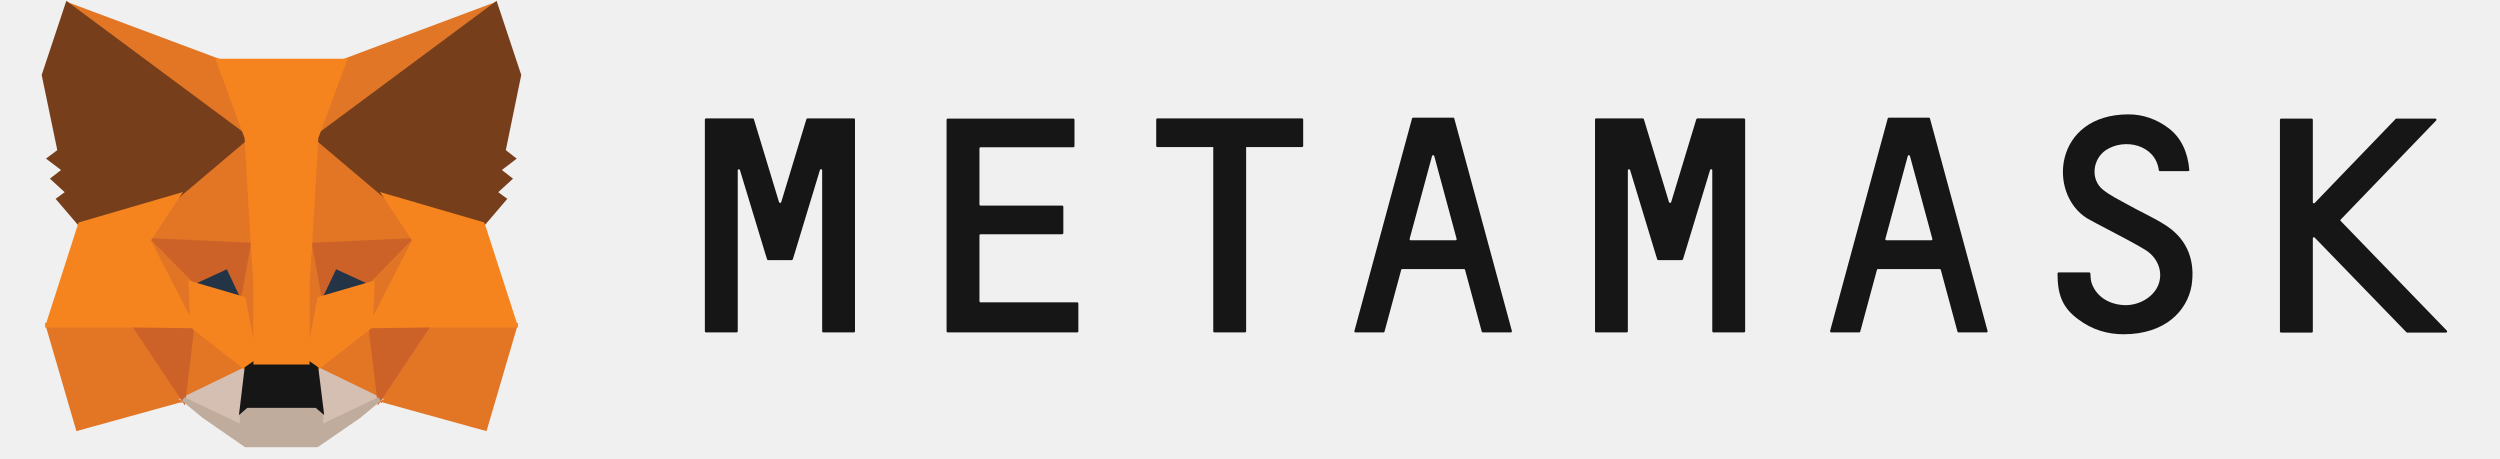
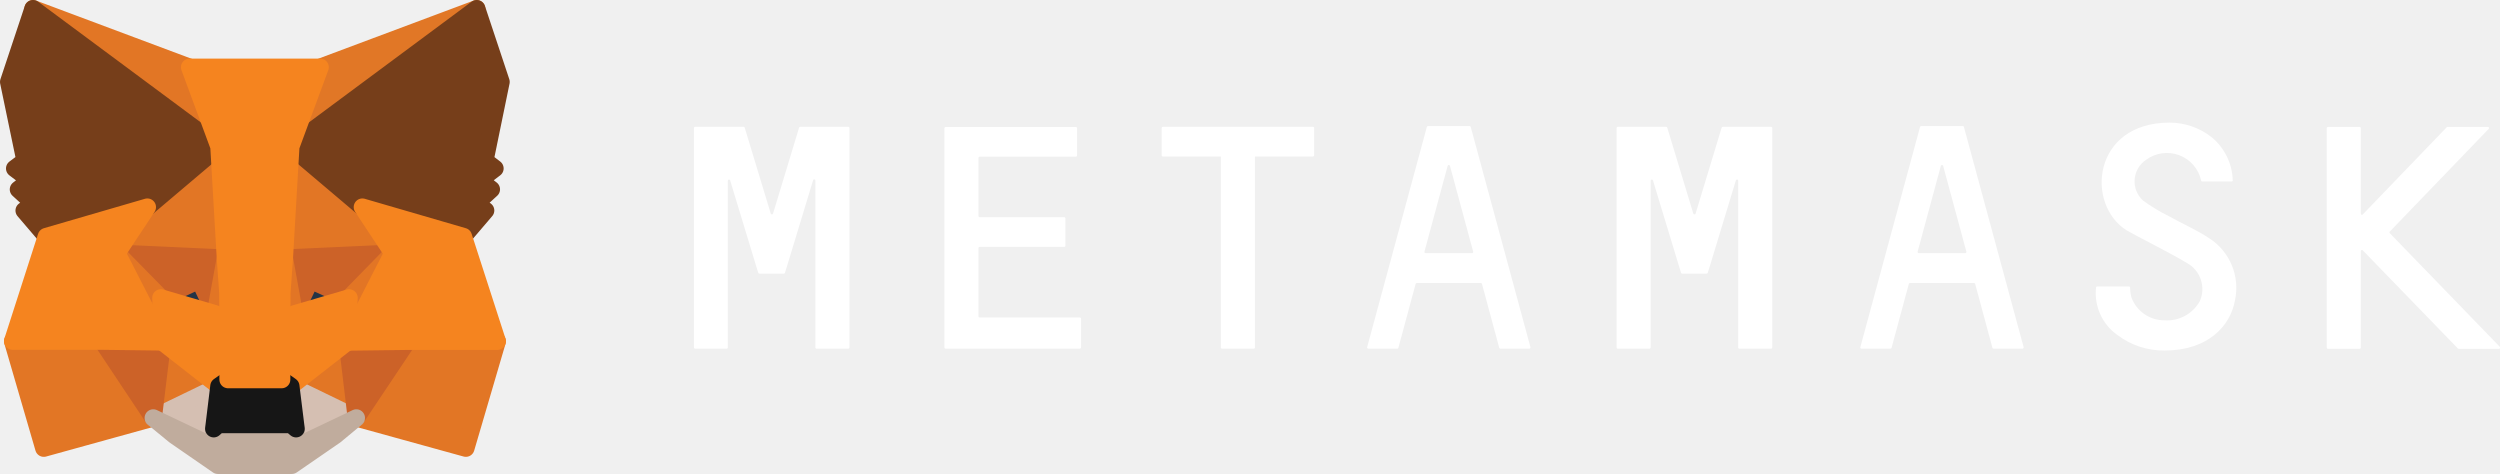
- <svg xmlns="http://www.w3.org/2000/svg" xmlns:xlink="http://www.w3.org/1999/xlink" version="1.1" preserveAspectRatio="xMidYMid meet" viewBox="-1 -1 544.86 103.135" width="540.86" height="99.14">
+ <svg xmlns="http://www.w3.org/2000/svg" width="144.498" height="27.395" viewBox="0 0 144.498 27.395">
  <defs>
-     <path d="M468.91 45.02C467.01 43.95 464.99 43 463.33 41.64C460.52 39.32 461.1 34.78 464.04 32.8C468.25 29.99 475.23 31.56 475.97 37.3C475.97 37.42 476.1 37.51 476.22 37.51C476.86 37.51 481.95 37.51 482.58 37.51C482.75 37.51 482.87 37.38 482.83 37.22C482.5 33.25 480.97 29.95 478.16 27.84C475.48 25.82 472.42 24.74 469.16 24.74C452.35 24.74 450.82 42.55 459.86 48.16C460.9 48.82 469.78 53.29 472.92 55.23C476.06 57.17 477.05 60.72 475.68 63.53C474.44 66.09 471.22 67.87 468 67.66C464.49 67.45 461.76 65.55 460.81 62.58C460.65 62.04 460.57 61.01 460.57 60.56C460.57 60.43 460.44 60.31 460.32 60.31C459.63 60.31 454.11 60.31 453.42 60.31C453.3 60.31 453.17 60.43 453.17 60.56C453.17 65.55 454.41 68.32 457.8 70.84C460.98 73.24 464.45 74.23 468.04 74.23C477.46 74.23 482.33 68.9 483.33 63.36C484.19 57.95 482.58 53.08 477.75 49.86C474.94 48 471.84 46.68 468.91 45.02Z" id="bkxHI87O5" />
-     <path d="M175.18 25.65C173.17 25.65 172.06 25.65 171.83 25.65C171.71 25.65 171.63 25.73 171.59 25.82C171.02 27.68 166.49 42.62 165.93 44.49C165.84 44.73 165.51 44.73 165.43 44.49C164.87 42.62 160.34 27.68 159.77 25.82C159.73 25.69 159.65 25.65 159.52 25.65C159.3 25.65 158.19 25.65 156.18 25.65L153.12 25.65C150.64 25.65 149.27 25.65 148.99 25.65C148.87 25.65 148.74 25.78 148.74 25.9C148.74 30.67 148.74 68.8 148.74 73.57C148.74 73.69 148.87 73.81 148.99 73.81C149.68 73.81 155.2 73.81 155.89 73.81C156.01 73.81 156.14 73.69 156.14 73.57C156.14 69.94 156.14 40.96 156.14 37.34C156.14 37.05 156.55 37.01 156.63 37.26C157.01 38.51 158.91 44.78 162.33 56.05C162.58 56.85 162.72 57.29 162.75 57.37C162.79 57.5 162.87 57.54 162.99 57.54C163.52 57.54 167.75 57.54 168.28 57.54C168.41 57.54 168.49 57.46 168.53 57.37C168.56 57.29 168.69 56.85 168.94 56.05C172.36 44.78 174.26 38.51 174.64 37.26C174.73 36.97 175.14 37.05 175.14 37.34C175.14 40.96 175.14 69.94 175.14 73.57C175.14 73.69 175.26 73.81 175.39 73.81C176.08 73.81 181.59 73.81 182.28 73.81C182.41 73.81 182.53 73.69 182.53 73.57C182.53 68.8 182.53 30.67 182.53 25.9C182.53 25.78 182.41 25.65 182.28 25.65C182.01 25.65 180.67 25.65 178.24 25.65L175.18 25.65Z" id="aCfRsPDCp" />
-     <path d="M371.88 25.82C371.31 27.68 366.79 42.62 366.22 44.49C366.14 44.73 365.81 44.73 365.73 44.49C365.16 42.62 360.63 27.68 360.07 25.82C360.03 25.69 359.94 25.65 359.82 25.65C358.77 25.65 350.38 25.65 349.33 25.65C349.2 25.65 349.08 25.78 349.08 25.9C349.08 30.67 349.08 68.8 349.08 73.57C349.08 73.69 349.2 73.81 349.33 73.81C350.02 73.81 355.54 73.81 356.23 73.81C356.35 73.81 356.47 73.69 356.47 73.57C356.47 69.94 356.47 40.96 356.47 37.34C356.47 37.05 356.89 37.01 356.97 37.26C357.35 38.51 359.25 44.78 362.67 56.05C362.92 56.85 363.05 57.29 363.08 57.37C363.12 57.5 363.21 57.54 363.33 57.54C363.86 57.54 368.09 57.54 368.62 57.54C368.74 57.54 368.82 57.46 368.87 57.37C368.89 57.29 369.03 56.85 369.28 56.05C372.7 44.78 374.6 38.51 374.98 37.26C375.06 36.97 375.47 37.05 375.47 37.34C375.47 40.96 375.47 69.94 375.47 73.57C375.47 73.69 375.6 73.81 375.72 73.81C376.41 73.81 381.93 73.81 382.62 73.81C382.74 73.81 382.87 73.69 382.87 73.57C382.87 68.8 382.87 30.67 382.87 25.9C382.87 25.78 382.74 25.65 382.62 25.65C381.92 25.65 378.42 25.65 372.13 25.65C371.99 25.71 371.91 25.76 371.88 25.82Z" id="a5bbgx2Uy" />
-     <path d="M270.31 25.65L263.41 25.65C255.7 25.65 251.42 25.65 250.56 25.65C250.44 25.65 250.32 25.78 250.32 25.9C250.32 26.49 250.32 31.25 250.32 31.85C250.32 31.97 250.44 32.1 250.56 32.1C251.4 32.1 255.6 32.1 263.16 32.1C263.16 56.98 263.16 70.8 263.16 73.57C263.16 73.69 263.29 73.81 263.41 73.81C264.1 73.81 269.62 73.81 270.31 73.81C270.43 73.81 270.56 73.69 270.56 73.57C270.56 70.8 270.56 56.98 270.56 32.1C278.12 32.1 282.31 32.1 283.15 32.1C283.28 32.1 283.4 31.97 283.4 31.85C283.4 31.25 283.4 26.49 283.4 25.9C283.4 25.78 283.32 25.65 283.15 25.65C281.44 25.65 277.16 25.65 270.31 25.65Z" id="a3WFIU8zCk" />
-     <path d="M317.17 25.49L317.18 25.49L317.19 25.49L317.2 25.49L317.21 25.49L317.22 25.49L317.23 25.49L317.24 25.5L317.25 25.5L317.26 25.5L317.27 25.5L317.28 25.51L317.29 25.51L317.29 25.52L317.3 25.52L317.31 25.52L317.32 25.53L317.32 25.53L317.33 25.54L317.34 25.55L317.34 25.55L317.35 25.56L317.35 25.57L317.36 25.58L317.37 25.58L317.37 25.59L317.38 25.6L317.38 25.61L317.39 25.62L317.39 25.63L317.39 25.64L317.4 25.65L330.37 73.48L330.37 73.5L330.37 73.51L330.38 73.53L330.38 73.54L330.38 73.56L330.37 73.57L330.37 73.59L330.37 73.6L330.37 73.62L330.36 73.63L330.36 73.64L330.35 73.66L330.35 73.67L330.34 73.68L330.33 73.69L330.33 73.71L330.32 73.72L330.31 73.73L330.3 73.74L330.29 73.75L330.28 73.76L330.27 73.77L330.26 73.77L330.24 73.78L330.23 73.79L330.22 73.79L330.21 73.8L330.19 73.8L330.18 73.81L330.16 73.81L330.15 73.81L330.13 73.81L330.12 73.81L323.84 73.81L323.83 73.81L323.83 73.81L323.82 73.81L323.81 73.81L323.8 73.81L323.79 73.81L323.78 73.8L323.78 73.8L323.77 73.8L323.76 73.79L323.75 73.79L323.74 73.79L323.73 73.78L323.72 73.78L323.71 73.77L323.71 73.77L323.7 73.76L323.69 73.75L323.68 73.75L323.67 73.74L323.67 73.74L323.66 73.73L323.65 73.72L323.64 73.72L323.64 73.71L323.63 73.7L323.62 73.69L323.62 73.69L323.61 73.68L323.61 73.67L323.6 73.66L323.6 73.66L323.59 73.65L319.83 59.73L319.83 59.72L319.83 59.71L319.82 59.71L319.82 59.7L319.81 59.69L319.81 59.68L319.8 59.68L319.8 59.67L319.79 59.66L319.79 59.66L319.78 59.65L319.77 59.64L319.77 59.64L319.76 59.63L319.75 59.62L319.75 59.62L319.74 59.61L319.73 59.61L319.72 59.6L319.71 59.6L319.71 59.59L319.7 59.59L319.69 59.58L319.68 59.58L319.67 59.58L319.66 59.57L319.65 59.57L319.64 59.57L319.63 59.57L319.62 59.57L319.61 59.56L319.6 59.56L319.59 59.56L305.71 59.56L305.7 59.56L305.69 59.56L305.68 59.56L305.66 59.57L305.65 59.57L305.64 59.57L305.63 59.57L305.63 59.57L305.62 59.57L305.61 59.58L305.6 59.58L305.59 59.58L305.58 59.59L305.57 59.59L305.56 59.59L305.56 59.6L305.55 59.6L305.54 59.61L305.54 59.61L305.53 59.62L305.52 59.62L305.52 59.63L305.51 59.64L305.5 59.65L305.5 59.65L305.49 59.66L305.49 59.67L305.48 59.68L305.48 59.69L305.47 59.7L305.47 59.71L305.46 59.72L305.46 59.73L301.7 73.65L301.7 73.66L301.69 73.66L301.69 73.67L301.68 73.68L301.68 73.69L301.67 73.69L301.67 73.7L301.66 73.71L301.66 73.72L301.65 73.72L301.65 73.73L301.64 73.74L301.63 73.74L301.63 73.75L301.62 73.75L301.61 73.76L301.6 73.77L301.6 73.77L301.59 73.78L301.58 73.78L301.57 73.79L301.56 73.79L301.55 73.79L301.55 73.8L301.54 73.8L301.53 73.8L301.52 73.81L301.51 73.81L301.5 73.81L301.49 73.81L301.48 73.81L301.46 73.81L301.45 73.81L295.17 73.81L295.16 73.81L295.15 73.81L295.13 73.81L295.12 73.81L295.1 73.8L295.09 73.8L295.08 73.79L295.06 73.79L295.05 73.78L295.04 73.77L295.03 73.77L295.02 73.76L295.01 73.75L295 73.74L294.99 73.73L294.98 73.72L294.97 73.71L294.96 73.69L294.95 73.68L294.95 73.67L294.94 73.66L294.94 73.64L294.93 73.63L294.93 73.62L294.92 73.6L294.92 73.59L294.92 73.57L294.92 73.56L294.92 73.54L294.92 73.53L294.92 73.51L294.92 73.5L294.93 73.48L307.9 25.65L307.9 25.64L307.91 25.64L307.91 25.63L307.91 25.62L307.92 25.61L307.92 25.61L307.93 25.6L307.93 25.59L307.94 25.59L307.95 25.58L307.95 25.57L307.96 25.57L307.97 25.56L307.97 25.55L307.98 25.55L307.99 25.54L307.99 25.53L308 25.53L308.01 25.52L308.02 25.52L308.03 25.51L308.03 25.51L308.04 25.51L308.05 25.5L308.06 25.5L308.07 25.5L308.08 25.49L308.09 25.49L308.1 25.49L308.11 25.49L308.12 25.49L308.13 25.49L308.15 25.49L317.15 25.49L317.16 25.49L317.17 25.49ZM312.53 33.96L312.47 34L312.43 34.05L312.4 34.12L307.36 52.75L307.35 52.8L307.35 52.85L307.36 52.89L307.38 52.94L307.41 52.98L307.44 53.01L307.47 53.04L307.51 53.06L307.56 53.07L307.61 53.08L317.69 53.08L317.74 53.07L317.78 53.06L317.82 53.04L317.86 53.01L317.89 52.98L317.91 52.94L317.93 52.89L317.94 52.85L317.94 52.8L317.93 52.75L312.9 34.12L312.86 34.05L312.82 34L312.77 33.96L312.71 33.94L312.65 33.93L312.59 33.94L312.53 33.96Z" id="eTSfneMtZ" />
-     <path d="M424.24 25.49L424.25 25.49L424.26 25.49L424.27 25.49L424.28 25.49L424.29 25.49L424.3 25.49L424.31 25.5L424.32 25.5L424.33 25.5L424.33 25.5L424.34 25.51L424.35 25.51L424.36 25.52L424.37 25.52L424.37 25.52L424.38 25.53L424.39 25.53L424.4 25.54L424.4 25.55L424.41 25.55L424.41 25.56L424.42 25.57L424.43 25.58L424.43 25.58L424.44 25.59L424.44 25.6L424.45 25.61L424.45 25.62L424.46 25.63L424.46 25.64L424.46 25.65L437.43 73.48L437.44 73.5L437.44 73.51L437.44 73.53L437.44 73.54L437.44 73.56L437.44 73.57L437.44 73.59L437.44 73.6L437.43 73.62L437.43 73.63L437.42 73.64L437.42 73.66L437.41 73.67L437.41 73.68L437.4 73.69L437.39 73.71L437.38 73.72L437.37 73.73L437.36 73.74L437.35 73.75L437.34 73.76L437.33 73.77L437.32 73.77L437.31 73.78L437.3 73.79L437.28 73.79L437.27 73.8L437.26 73.8L437.24 73.81L437.23 73.81L437.22 73.81L437.2 73.81L437.19 73.81L430.91 73.81L430.9 73.81L430.89 73.81L430.87 73.81L430.86 73.81L430.85 73.81L430.84 73.81L430.83 73.8L430.82 73.8L430.82 73.8L430.81 73.79L430.8 73.79L430.79 73.79L430.78 73.78L430.77 73.78L430.76 73.77L430.76 73.77L430.75 73.76L430.74 73.75L430.73 73.75L430.73 73.74L430.72 73.74L430.71 73.73L430.71 73.72L430.7 73.72L430.7 73.71L430.69 73.7L430.69 73.69L430.68 73.69L430.68 73.68L430.67 73.67L430.67 73.66L430.66 73.66L430.66 73.65L426.9 59.73L426.9 59.72L426.89 59.71L426.89 59.71L426.88 59.7L426.88 59.69L426.87 59.68L426.87 59.68L426.86 59.67L426.86 59.66L426.85 59.66L426.85 59.65L426.84 59.64L426.83 59.64L426.83 59.63L426.82 59.62L426.81 59.62L426.8 59.61L426.8 59.61L426.79 59.6L426.78 59.6L426.77 59.59L426.76 59.59L426.75 59.58L426.75 59.58L426.74 59.58L426.73 59.57L426.72 59.57L426.71 59.57L426.7 59.57L426.69 59.57L426.67 59.56L426.66 59.56L426.65 59.56L412.77 59.56L412.76 59.56L412.75 59.56L412.74 59.56L412.73 59.57L412.72 59.57L412.71 59.57L412.7 59.57L412.69 59.57L412.68 59.57L412.67 59.58L412.66 59.58L412.66 59.58L412.65 59.59L412.64 59.59L412.63 59.59L412.62 59.6L412.62 59.6L412.61 59.61L412.6 59.61L412.59 59.62L412.59 59.62L412.58 59.63L412.58 59.64L412.57 59.65L412.56 59.65L412.56 59.66L412.55 59.67L412.55 59.68L412.54 59.69L412.54 59.7L412.53 59.71L412.53 59.72L412.53 59.73L408.77 73.65L408.76 73.66L408.76 73.66L408.75 73.67L408.75 73.68L408.75 73.69L408.74 73.69L408.74 73.7L408.73 73.71L408.72 73.72L408.72 73.72L408.71 73.73L408.71 73.74L408.7 73.74L408.69 73.75L408.69 73.75L408.68 73.76L408.67 73.77L408.66 73.77L408.65 73.78L408.65 73.78L408.64 73.79L408.63 73.79L408.62 73.79L408.61 73.8L408.6 73.8L408.59 73.8L408.58 73.81L408.57 73.81L408.56 73.81L408.55 73.81L408.54 73.81L408.53 73.81L408.52 73.81L402.24 73.81L402.23 73.81L402.21 73.81L402.2 73.81L402.18 73.81L402.17 73.8L402.16 73.8L402.14 73.79L402.13 73.79L402.12 73.78L402.11 73.77L402.09 73.77L402.08 73.76L402.07 73.75L402.06 73.74L402.05 73.73L402.04 73.72L402.04 73.71L402.03 73.69L402.02 73.68L402.01 73.67L402.01 73.66L402 73.64L402 73.63L401.99 73.62L401.99 73.6L401.99 73.59L401.99 73.57L401.99 73.56L401.99 73.54L401.99 73.53L401.99 73.51L401.99 73.5L401.99 73.48L414.96 25.65L414.97 25.64L414.97 25.64L414.98 25.63L414.98 25.62L414.98 25.61L414.99 25.61L415 25.6L415 25.59L415.01 25.59L415.01 25.58L415.02 25.57L415.02 25.57L415.03 25.56L415.04 25.55L415.05 25.55L415.05 25.54L415.06 25.53L415.07 25.53L415.08 25.52L415.08 25.52L415.09 25.51L415.1 25.51L415.11 25.51L415.12 25.5L415.13 25.5L415.14 25.5L415.15 25.49L415.16 25.49L415.17 25.49L415.18 25.49L415.19 25.49L415.2 25.49L415.21 25.49L424.22 25.49L424.23 25.49L424.24 25.49ZM419.59 33.96L419.54 34L419.5 34.05L419.47 34.12L414.43 52.75L414.42 52.8L414.42 52.85L414.43 52.89L414.45 52.94L414.47 52.98L414.5 53.01L414.54 53.04L414.58 53.06L414.63 53.07L414.67 53.08L424.75 53.08L424.8 53.07L424.85 53.06L424.89 53.04L424.92 53.01L424.95 52.98L424.98 52.94L425 52.89L425.01 52.85L425.01 52.8L425 52.75L419.96 34.12L419.93 34.05L419.89 34L419.83 33.96L419.77 33.94L419.71 33.93L419.65 33.94L419.59 33.96Z" id="caLJqjUYE" />
-     <path d="M210.54 51.96C210.54 51.84 210.66 51.72 210.79 51.72C212.62 51.72 227.33 51.72 229.17 51.72C229.29 51.72 229.42 51.59 229.42 51.47C229.42 50.87 229.42 46.11 229.42 45.52C229.42 45.4 229.29 45.27 229.17 45.27C227.33 45.27 212.62 45.27 210.79 45.27C210.66 45.27 210.54 45.15 210.54 45.02C210.54 43.76 210.54 33.65 210.54 32.38C210.54 32.26 210.66 32.14 210.79 32.14C212.88 32.14 229.6 32.14 231.69 32.14C231.81 32.14 231.93 32.01 231.93 31.89C231.93 31.29 231.93 26.54 231.93 25.94C231.93 25.82 231.81 25.69 231.69 25.69C230.28 25.69 223.23 25.69 210.54 25.69C206.25 25.69 203.87 25.69 203.39 25.69C203.27 25.69 203.14 25.82 203.14 25.94C203.14 26.35 203.14 28.42 203.14 32.14L203.14 45.31L203.14 51.76L203.14 67.04C203.14 70.96 203.14 73.13 203.14 73.57C203.14 73.69 203.27 73.81 203.39 73.81C203.87 73.81 206.25 73.81 210.54 73.81C223.75 73.81 231.09 73.81 232.55 73.81C232.68 73.81 232.8 73.69 232.8 73.57C232.8 72.94 232.8 67.92 232.8 67.29C232.8 67.16 232.68 67.04 232.55 67.04C230.37 67.04 212.93 67.04 210.74 67.04C210.62 67 210.54 66.92 210.54 66.75C210.54 63.79 210.54 53.44 210.54 51.96Z" id="b3iu26VeRK" />
-     <path d="M516.91 48.74C516.82 48.66 516.82 48.49 516.91 48.41C519.06 46.18 536.24 28.34 538.39 26.11C538.55 25.94 538.43 25.69 538.22 25.69C537.34 25.69 530.3 25.69 529.42 25.69C529.34 25.69 529.3 25.73 529.26 25.78C527.44 27.67 512.86 42.8 511.04 44.69C510.88 44.86 510.63 44.73 510.63 44.53C510.63 42.67 510.63 27.8 510.63 25.94C510.63 25.82 510.5 25.69 510.38 25.69C509.69 25.69 504.17 25.69 503.48 25.69C503.36 25.69 503.23 25.82 503.23 25.94C503.23 30.71 503.23 68.84 503.23 73.61C503.23 73.73 503.36 73.86 503.48 73.86C504.17 73.86 509.69 73.86 510.38 73.86C510.5 73.86 510.63 73.73 510.63 73.61C510.63 71.51 510.63 54.72 510.63 52.62C510.63 52.42 510.92 52.29 511.04 52.46C513.11 54.59 529.63 71.64 531.69 73.77C531.74 73.81 531.82 73.86 531.86 73.86C532.74 73.86 539.78 73.86 540.66 73.86C540.82 73.81 540.95 73.53 540.78 73.4C536.01 68.47 519.29 51.21 516.91 48.74Z" id="c15jMTidK" />
-     <path d="M59.85 30.98L67.62 12.72L101.61 0L59.85 30.98Z" id="c2aZYWXel8" />
-     <path d="M46.68 31.27L39.28 12.72L5.29 0L46.68 31.27Z" id="g3iv0XPWOp" />
-     <path d="M75.47 88.85L99.26 95.42L106.07 72.2L86.58 71.83L75.47 88.85Z" id="b3EXFSXKH" />
-     <path d="M7.64 95.42L31.39 88.85L20.32 71.83L0.87 72.2L7.64 95.42Z" id="b4B9HLBkP" />
-     <path d="M23.5 53.08L47.05 54.15L46.26 28.75L30.11 43.08L23.5 53.08Z" id="d2CO8CY4Lh" />
-     <path d="M60.39 28.46L59.85 54.15L83.4 53.08L76.79 43.08L60.39 28.46Z" id="a1FTFsIzTK" />
-     <path d="M45.64 81.95L33.38 72.37L31.39 88.85L45.64 81.95Z" id="e2UaJtelwB" />
-     <path d="M75.47 88.85L73.53 72.37L61.26 81.95L75.47 88.85Z" id="b1eM1EsUH7" />
-     <path d="M61.26 81.95L62.41 91.2L62.29 95.13L75.47 88.85L61.26 81.95Z" id="b2fWmYFx3" />
-     <path d="M44.61 95.13L44.53 91.2L45.64 81.95L31.39 88.85L44.61 95.13Z" id="cEWVB77qd" />
-     <path d="M33.05 62.79L41.39 58.94L44.86 66.26L33.05 62.79Z" id="brHWGtLYU" />
-     <path d="M65.51 58.94L73.9 62.79L62.04 66.26L65.51 58.94Z" id="fVNa2aGWI" />
-     <path d="M33.46 71.83L20.32 72.2L31.39 88.85L33.46 71.83Z" id="d5sf56Am3X" />
-     <path d="M75.47 88.85L86.58 72.2L73.44 71.83L75.47 88.85Z" id="a4bZVkFXlb" />
-     <path d="M59.85 54.15L62.04 66.26L65.51 58.94L73.9 62.79L83.4 53.08L59.85 54.15Z" id="b1JtX78WCD" />
-     <path d="M41.39 58.94L44.86 66.26L47.05 54.15L23.5 53.08L33.05 62.79L41.39 58.94Z" id="dcKVorlIF" />
-     <path d="M33.38 72.37L33.05 62.79L23.5 53.08L33.38 72.37Z" id="b12eAvQH7E" />
-     <path d="M73.53 72.37L83.4 53.08L73.9 62.79L73.53 72.37Z" id="d7NsgNi8q" />
-     <path d="M44.86 66.26L47.63 80.55L48.25 61.71L47.05 54.15L44.86 66.26Z" id="aE1UAwmK5" />
-     <path d="M58.7 61.67L59.27 80.55L62.04 66.26L59.85 54.15L58.7 61.67Z" id="dfyCdddPV" />
-     <path d="M59.27 80.55L61.26 81.95L73.53 72.37L73.9 62.79L62.04 66.26L59.27 80.55Z" id="a1aIve8pHW" />
-     <path d="M33.38 72.37L45.64 81.95L47.63 80.55L44.86 66.26L33.05 62.79L33.38 72.37Z" id="d29PznbPru" />
-     <path d="M62.41 91.2L61.34 90.3L45.56 90.3L44.53 91.2L44.61 95.13L31.39 88.85L36.02 92.65L45.4 99.14L61.46 99.14L70.88 92.65L75.47 88.85L62.29 95.13L62.41 91.2Z" id="bsBOE2C1r" />
-     <path d="M59.27 80.55L47.63 80.55L45.64 81.95L44.53 91.2L45.56 90.3L61.34 90.3L62.41 91.2L61.26 81.95L59.27 80.55Z" id="bWW4n7T7l" />
-     <path d="M106.9 15.9L101.61 0L61.26 29.95L76.79 43.08L98.72 49.48L103.55 43.83L101.45 42.3L104.79 39.24L102.23 37.26L105.58 34.7L103.39 33L106.9 15.9Z" id="aXg0V52jQ" />
-     <path d="M3.55 33L1.28 34.7L4.67 37.26L2.11 39.24L5.45 42.3L3.35 43.83L8.18 49.48L30.11 43.08L45.64 29.95L5.29 0L0 15.9L3.55 33Z" id="b456KGDKUC" />
-     <path d="M76.79 43.08L83.4 53.08L73.53 72.37L86.58 72.2L106.07 72.2L98.72 49.48L76.79 43.08Z" id="c2RTuOXhU" />
-     <path d="M8.18 49.48L0.87 72.2L20.32 72.2L33.38 72.37L23.5 53.08L30.11 43.08L8.18 49.48Z" id="a1kd6G2WWc" />
-     <path d="M61.26 29.95L67.62 12.72L39.28 12.72L45.64 29.95L47.05 54.15L47.58 61.75L47.63 80.55L59.27 80.55L59.32 61.75L59.85 54.15L61.26 29.95Z" id="c2gcOzHkZq" />
+     <style>
+             .cls-1{fill:#fff}.cls-2{fill:#e17726;stroke:#e17726}.cls-10,.cls-11,.cls-2,.cls-3,.cls-4,.cls-5,.cls-6,.cls-7,.cls-8,.cls-9{stroke-linecap:round;stroke-linejoin:round}.cls-3{fill:#e27625;stroke:#e27625}.cls-4{fill:#d5bfb2;stroke:#d5bfb2}.cls-5{fill:#233447;stroke:#233447}.cls-6{fill:#cc6228;stroke:#cc6228}.cls-7{fill:#e27525;stroke:#e27525}.cls-8{fill:#f5841f;stroke:#f5841f}.cls-9{fill:#c0ac9d;stroke:#c0ac9d}.cls-10{fill:#161616;stroke:#161616}.cls-11{fill:#763e1a;stroke:#763e1a}
+         </style>
  </defs>
-   <g>
-     <g>
-       <use xlink:href="#bkxHI87O5" opacity="1" fill="#161616" fill-opacity="1" />
-       <g>
-         <use xlink:href="#bkxHI87O5" opacity="1" fill-opacity="0" stroke="#000000" stroke-width="1" stroke-opacity="0" />
+   <g id="logo_big___metamask" transform="translate(-119.5 -119.5)">
+     <g id="Group_516" data-name="Group 516" transform="translate(159.602 126.588)">
+       <path id="Path_491" d="M1223.643 186.586c-.748-.495-1.573-.847-2.353-1.287a10.058 10.058 0 0 1-1.485-.9 1.5 1.5 0 0 1 .187-2.353 2.026 2.026 0 0 1 3.178 1.2.062.062 0 0 0 .066.055h1.694a.062.062 0 0 0 .066-.077 3.342 3.342 0 0 0-1.243-2.5 3.933 3.933 0 0 0-2.4-.825c-4.476 0-4.883 4.74-2.475 6.236.275.176 2.639 1.364 3.475 1.881a1.719 1.719 0 0 1 .737 2.21 2.166 2.166 0 0 1-2.046 1.1 2.023 2.023 0 0 1-1.914-1.353 2.4 2.4 0 0 1-.066-.539.071.071 0 0 0-.066-.066h-1.836a.071.071 0 0 0-.066.066 2.946 2.946 0 0 0 1.232 2.738 4.415 4.415 0 0 0 2.727.9c2.508 0 3.805-1.419 4.069-2.892a3.409 3.409 0 0 0-1.481-3.594z" class="cls-1" data-name="Path 491" transform="translate(-1136.048 -179.9)" />
+       <path id="Path_492" d="M487.952 182.1h-1.7a.074.074 0 0 0-.066.044l-1.507 4.971a.069.069 0 0 1-.132 0l-1.507-4.971a.06.06 0 0 0-.066-.044h-2.8a.071.071 0 0 0-.066.066v12.691a.071.071 0 0 0 .066.066H482a.071.071 0 0 0 .066-.066v-9.645a.068.068 0 0 1 .132-.022l1.518 5 .11.352a.06.06 0 0 0 .066.044h1.408a.074.074 0 0 0 .066-.044l.11-.352 1.518-5a.067.067 0 0 1 .132.022v9.645a.071.071 0 0 0 .066.066h1.837a.071.071 0 0 0 .066-.066v-12.691a.071.071 0 0 0-.066-.066z" class="cls-1" data-name="Path 492" transform="translate(-480.1 -181.858)" />
+       <path id="Path_493" d="M971.237 182.1a.074.074 0 0 0-.066.044l-1.507 4.971a.069.069 0 0 1-.132 0l-1.507-4.971a.06.06 0 0 0-.066-.044h-2.793a.071.071 0 0 0-.066.066v12.691a.071.071 0 0 0 .066.066H967a.071.071 0 0 0 .066-.066v-9.645a.068.068 0 0 1 .132-.022l1.518 5 .11.352a.06.06 0 0 0 .066.044h1.408a.074.074 0 0 0 .066-.044l.11-.352 1.518-5a.068.068 0 0 1 .132.022v9.645a.071.071 0 0 0 .066.066h1.837a.071.071 0 0 0 .066-.066v-12.691a.071.071 0 0 0-.066-.066z" class="cls-1" data-name="Path 493" transform="translate(-911.762 -181.858)" />
+       <path id="Path_494" d="M734.743 182.1h-8.677a.071.071 0 0 0-.066.066v1.584a.071.071 0 0 0 .066.066h3.354v11.042a.071.071 0 0 0 .066.066h1.837a.071.071 0 0 0 .066-.066v-11.042h3.354a.071.071 0 0 0 .066-.066v-1.584a.063.063 0 0 0-.066-.066z" class="cls-1" data-name="Path 494" transform="translate(-698.957 -181.858)" />
+       <path id="Path_495" d="M841.681 194.567h1.672a.07.07 0 0 0 .066-.088l-3.453-12.735a.06.06 0 0 0-.066-.044h-2.4a.074.074 0 0 0-.066.044l-3.453 12.735a.07.07 0 0 0 .066.088h1.672a.074.074 0 0 0 .066-.044l1-3.706a.06.06 0 0 1 .066-.044h3.7a.074.074 0 0 1 .066.044l1 3.706a.091.091 0 0 0 .064.044zm-4.388-5.609l1.342-4.96a.069.069 0 0 1 .132 0l1.342 4.96a.07.07 0 0 1-.066.088h-2.683a.07.07 0 0 1-.067-.088z" class="cls-1" data-name="Path 495" transform="translate(-795.063 -181.502)" />
+       <path id="Path_496" d="M1100.881 194.567h1.672a.07.07 0 0 0 .066-.088l-3.453-12.735a.06.06 0 0 0-.066-.044h-2.4a.074.074 0 0 0-.066.044l-3.453 12.735a.071.071 0 0 0 .066.088h1.672a.074.074 0 0 0 .066-.044l1-3.706a.06.06 0 0 1 .066-.044h3.7a.074.074 0 0 1 .066.044l1 3.706a.074.074 0 0 0 .064.044zm-4.388-5.609l1.342-4.96a.069.069 0 0 1 .132 0l1.342 4.96a.07.07 0 0 1-.066.088h-2.683a.07.07 0 0 1-.067-.088z" class="cls-1" data-name="Path 496" transform="translate(-1025.757 -181.502)" />
+       <path id="Path_497" d="M613.768 193.131v-3.937a.071.071 0 0 1 .066-.066h4.894a.071.071 0 0 0 .066-.066v-1.584a.071.071 0 0 0-.066-.066h-4.894a.071.071 0 0 1-.066-.066v-3.365a.071.071 0 0 1 .066-.066h5.566a.071.071 0 0 0 .066-.066v-1.584a.071.071 0 0 0-.066-.066h-7.533a.071.071 0 0 0-.066.066v12.68a.071.071 0 0 0 .066.066h7.764a.071.071 0 0 0 .066-.066v-1.672a.071.071 0 0 0-.066-.066h-5.807a.073.073 0 0 1-.056-.076z" class="cls-1" data-name="Path 497" transform="translate(-597.316 -181.947)" />
+       <path id="Path_498" d="M1348.3 194.9l-6.357-6.566a.067.067 0 0 1 0-.088l5.719-5.939a.063.063 0 0 0-.044-.11h-2.343a.057.057 0 0 0-.044.022l-4.85 5.037a.064.064 0 0 1-.11-.044v-4.949a.071.071 0 0 0-.066-.066h-1.837a.071.071 0 0 0-.066.066v12.691a.071.071 0 0 0 .066.066h1.837a.071.071 0 0 0 .066-.066v-5.584c0-.055.077-.088.11-.044l5.5 5.675a.083.083 0 0 0 .044.022h2.343c.04-.011.072-.088.032-.123z" class="cls-1" data-name="Path 498" transform="translate(-1243.919 -181.947)" />
+     </g>
+     <g id="Group_522" data-name="Group 522" transform="translate(120 120)">
+       <path id="Path_499" d="M276.018 120l-11.118 8.248 2.068-4.861z" class="cls-2" data-name="Path 499" transform="translate(-248.965 -120)" />
+       <g id="Group_517" data-name="Group 517" transform="translate(.231)">
+         <path id="Path_500" d="M132.8 120l11.019 8.325-1.969-4.938z" class="cls-3" data-name="Path 500" transform="translate(-131.623 -120)" />
+         <path id="Path_501" d="M305.658 293.9l-2.958 4.531 6.335 1.749 1.814-6.18z" class="cls-3" data-name="Path 501" transform="translate(-282.839 -274.775)" />
+         <path id="Path_502" d="M122.1 294l1.8 6.181 6.324-1.749-2.944-4.532z" class="cls-3" data-name="Path 502" transform="translate(-122.1 -274.775)" />
+         <path id="Path_503" d="M178.66 193.416l-1.76 2.661 6.269.286-.209-6.763z" class="cls-3" data-name="Path 503" transform="translate(-170.873 -181.946)" />
+         <path id="Path_504" d="M269.409 192.793l-4.366-3.893-.143 6.84 6.269-.286z" class="cls-3" data-name="Path 504" transform="translate(-249.196 -181.323)" />
+         <path id="Path_505" d="M196 299.588l3.794-1.837-3.266-2.551z" class="cls-3" data-name="Path 505" transform="translate(-187.873 -275.932)" />
+         <path id="Path_506" d="M268.3 297.751l3.783 1.837-.517-4.388z" class="cls-3" data-name="Path 506" transform="translate(-252.222 -275.932)" />
      </g>
-     </g>
-     <g>
-       <use xlink:href="#aCfRsPDCp" opacity="1" fill="#161616" fill-opacity="1" />
-       <g>
-         <use xlink:href="#aCfRsPDCp" opacity="1" fill-opacity="0" stroke="#000000" stroke-width="1" stroke-opacity="0" />
+       <g id="Group_518" data-name="Group 518" transform="translate(8.358 21.819)">
+         <path id="Path_507" d="M272.083 320.237L268.3 318.4l.308 2.463-.033 1.045z" class="cls-4" data-name="Path 507" transform="translate(-260.349 -318.4)" />
+         <path id="Path_508" d="M196 320.237l3.519 1.672-.022-1.045.3-2.463z" class="cls-4" data-name="Path 508" transform="translate(-196 -318.4)" />
      </g>
-     </g>
-     <g>
-       <use xlink:href="#a5bbgx2Uy" opacity="1" fill="#161616" fill-opacity="1" />
-       <g>
-         <use xlink:href="#a5bbgx2Uy" opacity="1" fill-opacity="0" stroke="#000000" stroke-width="1" stroke-opacity="0" />
+       <path id="Path_509" d="M203.145 264.647l-3.145-.924 2.221-1.023z" class="cls-5" data-name="Path 509" transform="translate(-191.202 -247.007)" />
+       <path id="Path_510" d="M270.2 264.647l.924-1.947 2.232 1.023z" class="cls-5" data-name="Path 510" transform="translate(-253.682 -247.007)" />
+       <g id="Group_519" data-name="Group 519" transform="translate(5.411 14.132)">
+         <path id="Path_511" d="M172.147 298.431l.55-4.531-3.5.1z" class="cls-6" data-name="Path 511" transform="translate(-169.2 -288.907)" />
+         <path id="Path_512" d="M297.8 293.9l.539 4.531L301.3 294z" class="cls-6" data-name="Path 512" transform="translate(-283.657 -288.907)" />
+         <path id="Path_513" d="M271.169 248.5l-6.269.286.583 3.222.924-1.947 2.233 1.023z" class="cls-6" data-name="Path 513" transform="translate(-254.375 -248.5)" />
+         <path id="Path_514" d="M179.44 251.084l2.221-1.023.924 1.947.583-3.222-6.268-.286z" class="cls-6" data-name="Path 514" transform="translate(-176.053 -248.5)" />
      </g>
-     </g>
-     <g>
-       <use xlink:href="#a3WFIU8zCk" opacity="1" fill="#161616" fill-opacity="1" />
-       <g>
-         <use xlink:href="#a3WFIU8zCk" opacity="1" fill-opacity="0" stroke="#000000" stroke-width="1" stroke-opacity="0" />
+       <g id="Group_520" data-name="Group 520" transform="translate(6.258 14.132)">
+         <path id="Path_515" d="M176.9 248.5l2.628 5.136-.088-2.551z" class="cls-7" data-name="Path 515" transform="translate(-176.9 -248.5)" />
+         <path id="Path_516" d="M298.1 251.084l-.1 2.551 2.628-5.136z" class="cls-7" data-name="Path 516" transform="translate(-284.682 -248.5)" />
+         <path id="Path_517" d="M229.183 251.1l-.583 3.222.737 3.805.165-5.015z" class="cls-7" data-name="Path 517" transform="translate(-222.914 -250.814)" />
+         <path id="Path_518" d="M262.408 251.1l-.308 2 .154 5.026.737-3.805z" class="cls-7" data-name="Path 518" transform="translate(-252.73 -250.814)" />
      </g>
-     </g>
-     <g>
-       <use xlink:href="#eTSfneMtZ" opacity="1" fill="#161616" fill-opacity="1" />
-       <g>
-         <use xlink:href="#eTSfneMtZ" opacity="1" fill-opacity="0" stroke="#000000" stroke-width="1" stroke-opacity="0" />
+       <path id="Path_519" d="M264.237 272.924l-.737 3.805.528.374 3.266-2.551.1-2.551z" class="cls-8" data-name="Path 519" transform="translate(-247.719 -255.284)" />
+       <path id="Path_520" d="M200 272l.088 2.551 3.266 2.551.528-.374-.737-3.805z" class="cls-8" data-name="Path 520" transform="translate(-191.202 -255.284)" />
+       <path id="Path_521" d="M204.226 336.772l.033-1.045-.286-.242h-4.2l-.275.242.022 1.045L196 335.1l1.232 1.012 2.5 1.727h4.278l2.507-1.727 1.221-1.012z" class="cls-9" data-name="Path 521" transform="translate(-187.642 -311.444)" />
+       <path id="Path_522" d="M232.254 315.374l-.528-.374h-3.1l-.528.374-.3 2.463.275-.242h4.2l.286.242z" class="cls-10" data-name="Path 522" transform="translate(-215.945 -293.555)" />
+       <g id="Group_521" data-name="Group 521">
+         <path id="Path_523" d="M279.517 128.787l.935-4.553-1.407-4.234-10.745 7.973 4.135 3.5 5.84 1.7 1.287-1.507-.561-.407.891-.814-.682-.528.891-.682z" class="cls-11" data-name="Path 523" transform="translate(-251.991 -120)" />
+         <path id="Path_524" d="M120 124.234l.946 4.553-.6.451.9.682-.682.528.891.814-.561.407 1.287 1.507 5.84-1.7 4.135-3.5L121.408 120z" class="cls-11" data-name="Path 524" transform="translate(-120 -120)" />
      </g>
-     </g>
-     <g>
-       <use xlink:href="#caLJqjUYE" opacity="1" fill="#161616" fill-opacity="1" />
-       <g>
-         <use xlink:href="#caLJqjUYE" opacity="1" fill-opacity="0" stroke="#000000" stroke-width="1" stroke-opacity="0" />
-       </g>
-     </g>
-     <g>
-       <use xlink:href="#b3iu26VeRK" opacity="1" fill="#161616" fill-opacity="1" />
-       <g>
-         <use xlink:href="#b3iu26VeRK" opacity="1" fill-opacity="0" stroke="#000000" stroke-width="1" stroke-opacity="0" />
-       </g>
-     </g>
-     <g>
-       <use xlink:href="#c15jMTidK" opacity="1" fill="#161616" fill-opacity="1" />
-       <g>
-         <use xlink:href="#c15jMTidK" opacity="1" fill-opacity="0" stroke="#000000" stroke-width="1" stroke-opacity="0" />
-       </g>
-     </g>
-     <g>
-       <use xlink:href="#c2aZYWXel8" opacity="1" fill="#e17726" fill-opacity="1" />
-       <g>
-         <use xlink:href="#c2aZYWXel8" opacity="1" fill-opacity="0" stroke="#e17726" stroke-width="1" stroke-opacity="1" />
-       </g>
-     </g>
-     <g>
-       <use xlink:href="#g3iv0XPWOp" opacity="1" fill="#e27625" fill-opacity="1" />
-       <g>
-         <use xlink:href="#g3iv0XPWOp" opacity="1" fill-opacity="0" stroke="#e27625" stroke-width="1" stroke-opacity="1" />
-       </g>
-     </g>
-     <g>
-       <use xlink:href="#b3EXFSXKH" opacity="1" fill="#e27625" fill-opacity="1" />
-       <g>
-         <use xlink:href="#b3EXFSXKH" opacity="1" fill-opacity="0" stroke="#e27625" stroke-width="1" stroke-opacity="1" />
-       </g>
-     </g>
-     <g>
-       <use xlink:href="#b4B9HLBkP" opacity="1" fill="#e27625" fill-opacity="1" />
-       <g>
-         <use xlink:href="#b4B9HLBkP" opacity="1" fill-opacity="0" stroke="#e27625" stroke-width="1" stroke-opacity="1" />
-       </g>
-     </g>
-     <g>
-       <use xlink:href="#d2CO8CY4Lh" opacity="1" fill="#e27625" fill-opacity="1" />
-       <g>
-         <use xlink:href="#d2CO8CY4Lh" opacity="1" fill-opacity="0" stroke="#e27625" stroke-width="1" stroke-opacity="1" />
-       </g>
-     </g>
-     <g>
-       <use xlink:href="#a1FTFsIzTK" opacity="1" fill="#e27625" fill-opacity="1" />
-       <g>
-         <use xlink:href="#a1FTFsIzTK" opacity="1" fill-opacity="0" stroke="#e27625" stroke-width="1" stroke-opacity="1" />
-       </g>
-     </g>
-     <g>
-       <use xlink:href="#e2UaJtelwB" opacity="1" fill="#e27625" fill-opacity="1" />
-       <g>
-         <use xlink:href="#e2UaJtelwB" opacity="1" fill-opacity="0" stroke="#e27625" stroke-width="1" stroke-opacity="1" />
-       </g>
-     </g>
-     <g>
-       <use xlink:href="#b1eM1EsUH7" opacity="1" fill="#e27625" fill-opacity="1" />
-       <g>
-         <use xlink:href="#b1eM1EsUH7" opacity="1" fill-opacity="0" stroke="#e27625" stroke-width="1" stroke-opacity="1" />
-       </g>
-     </g>
-     <g>
-       <use xlink:href="#b2fWmYFx3" opacity="1" fill="#d5bfb2" fill-opacity="1" />
-       <g>
-         <use xlink:href="#b2fWmYFx3" opacity="1" fill-opacity="0" stroke="#d5bfb2" stroke-width="1" stroke-opacity="1" />
-       </g>
-     </g>
-     <g>
-       <use xlink:href="#cEWVB77qd" opacity="1" fill="#d5bfb2" fill-opacity="1" />
-       <g>
-         <use xlink:href="#cEWVB77qd" opacity="1" fill-opacity="0" stroke="#d5bfb2" stroke-width="1" stroke-opacity="1" />
-       </g>
-     </g>
-     <g>
-       <use xlink:href="#brHWGtLYU" opacity="1" fill="#233447" fill-opacity="1" />
-       <g>
-         <use xlink:href="#brHWGtLYU" opacity="1" fill-opacity="0" stroke="#233447" stroke-width="1" stroke-opacity="1" />
-       </g>
-     </g>
-     <g>
-       <use xlink:href="#fVNa2aGWI" opacity="1" fill="#233447" fill-opacity="1" />
-       <g>
-         <use xlink:href="#fVNa2aGWI" opacity="1" fill-opacity="0" stroke="#233447" stroke-width="1" stroke-opacity="1" />
-       </g>
-     </g>
-     <g>
-       <use xlink:href="#d5sf56Am3X" opacity="1" fill="#cc6228" fill-opacity="1" />
-       <g>
-         <use xlink:href="#d5sf56Am3X" opacity="1" fill-opacity="0" stroke="#cc6228" stroke-width="1" stroke-opacity="1" />
-       </g>
-     </g>
-     <g>
-       <use xlink:href="#a4bZVkFXlb" opacity="1" fill="#cc6228" fill-opacity="1" />
-       <g>
-         <use xlink:href="#a4bZVkFXlb" opacity="1" fill-opacity="0" stroke="#cc6228" stroke-width="1" stroke-opacity="1" />
-       </g>
-     </g>
-     <g>
-       <use xlink:href="#b1JtX78WCD" opacity="1" fill="#cc6228" fill-opacity="1" />
-       <g>
-         <use xlink:href="#b1JtX78WCD" opacity="1" fill-opacity="0" stroke="#cc6228" stroke-width="1" stroke-opacity="1" />
-       </g>
-     </g>
-     <g>
-       <use xlink:href="#dcKVorlIF" opacity="1" fill="#cc6228" fill-opacity="1" />
-       <g>
-         <use xlink:href="#dcKVorlIF" opacity="1" fill-opacity="0" stroke="#cc6228" stroke-width="1" stroke-opacity="1" />
-       </g>
-     </g>
-     <g>
-       <use xlink:href="#b12eAvQH7E" opacity="1" fill="#e27525" fill-opacity="1" />
-       <g>
-         <use xlink:href="#b12eAvQH7E" opacity="1" fill-opacity="0" stroke="#e27525" stroke-width="1" stroke-opacity="1" />
-       </g>
-     </g>
-     <g>
-       <use xlink:href="#d7NsgNi8q" opacity="1" fill="#e27525" fill-opacity="1" />
-       <g>
-         <use xlink:href="#d7NsgNi8q" opacity="1" fill-opacity="0" stroke="#e27525" stroke-width="1" stroke-opacity="1" />
-       </g>
-     </g>
-     <g>
-       <use xlink:href="#aE1UAwmK5" opacity="1" fill="#e27525" fill-opacity="1" />
-       <g>
-         <use xlink:href="#aE1UAwmK5" opacity="1" fill-opacity="0" stroke="#e27525" stroke-width="1" stroke-opacity="1" />
-       </g>
-     </g>
-     <g>
-       <use xlink:href="#dfyCdddPV" opacity="1" fill="#e27525" fill-opacity="1" />
-       <g>
-         <use xlink:href="#dfyCdddPV" opacity="1" fill-opacity="0" stroke="#e27525" stroke-width="1" stroke-opacity="1" />
-       </g>
-     </g>
-     <g>
-       <use xlink:href="#a1aIve8pHW" opacity="1" fill="#f5841f" fill-opacity="1" />
-       <g>
-         <use xlink:href="#a1aIve8pHW" opacity="1" fill-opacity="0" stroke="#f5841f" stroke-width="1" stroke-opacity="1" />
-       </g>
-     </g>
-     <g>
-       <use xlink:href="#d29PznbPru" opacity="1" fill="#f5841f" fill-opacity="1" />
-       <g>
-         <use xlink:href="#d29PznbPru" opacity="1" fill-opacity="0" stroke="#f5841f" stroke-width="1" stroke-opacity="1" />
-       </g>
-     </g>
-     <g>
-       <use xlink:href="#bsBOE2C1r" opacity="1" fill="#c0ac9d" fill-opacity="1" />
-       <g>
-         <use xlink:href="#bsBOE2C1r" opacity="1" fill-opacity="0" stroke="#c0ac9d" stroke-width="1" stroke-opacity="1" />
-       </g>
-     </g>
-     <g>
-       <use xlink:href="#bWW4n7T7l" opacity="1" fill="#161616" fill-opacity="1" />
-       <g>
-         <use xlink:href="#bWW4n7T7l" opacity="1" fill-opacity="0" stroke="#161616" stroke-width="1" stroke-opacity="1" />
-       </g>
-     </g>
-     <g>
-       <use xlink:href="#aXg0V52jQ" opacity="1" fill="#763e1a" fill-opacity="1" />
-       <g>
-         <use xlink:href="#aXg0V52jQ" opacity="1" fill-opacity="0" stroke="#763e1a" stroke-width="1" stroke-opacity="1" />
-       </g>
-     </g>
-     <g>
-       <use xlink:href="#b456KGDKUC" opacity="1" fill="#763e1a" fill-opacity="1" />
-       <g>
-         <use xlink:href="#b456KGDKUC" opacity="1" fill-opacity="0" stroke="#763e1a" stroke-width="1" stroke-opacity="1" />
-       </g>
-     </g>
-     <g>
-       <use xlink:href="#c2RTuOXhU" opacity="1" fill="#f5841f" fill-opacity="1" />
-       <g>
-         <use xlink:href="#c2RTuOXhU" opacity="1" fill-opacity="0" stroke="#f5841f" stroke-width="1" stroke-opacity="1" />
-       </g>
-     </g>
-     <g>
-       <use xlink:href="#a1kd6G2WWc" opacity="1" fill="#f5841f" fill-opacity="1" />
-       <g>
-         <use xlink:href="#a1kd6G2WWc" opacity="1" fill-opacity="0" stroke="#f5841f" stroke-width="1" stroke-opacity="1" />
-       </g>
-     </g>
-     <g>
-       <use xlink:href="#c2gcOzHkZq" opacity="1" fill="#f5841f" fill-opacity="1" />
-       <g>
-         <use xlink:href="#c2gcOzHkZq" opacity="1" fill-opacity="0" stroke="#f5841f" stroke-width="1" stroke-opacity="1" />
-       </g>
+       <path id="Path_525" d="M304.708 226l-5.84-1.7 1.76 2.661L298 232.1l3.475-.044h5.191z" class="cls-8" data-name="Path 525" transform="translate(-278.424 -212.83)" />
+       <path id="Path_526" d="M129.886 224.3l-5.84 1.7-1.947 6.049h5.18l3.475.044-2.628-5.136z" class="cls-8" data-name="Path 526" transform="translate(-121.869 -212.83)" />
+       <path id="Path_527" d="M220.577 161.83l.374-6.445 1.694-4.586H215.1l1.694 4.586.374 6.445.143 2.024.011 5h3.1l.011-5z" class="cls-8" data-name="Path 527" transform="translate(-204.641 -147.413)" />
    </g>
  </g>
</svg>
